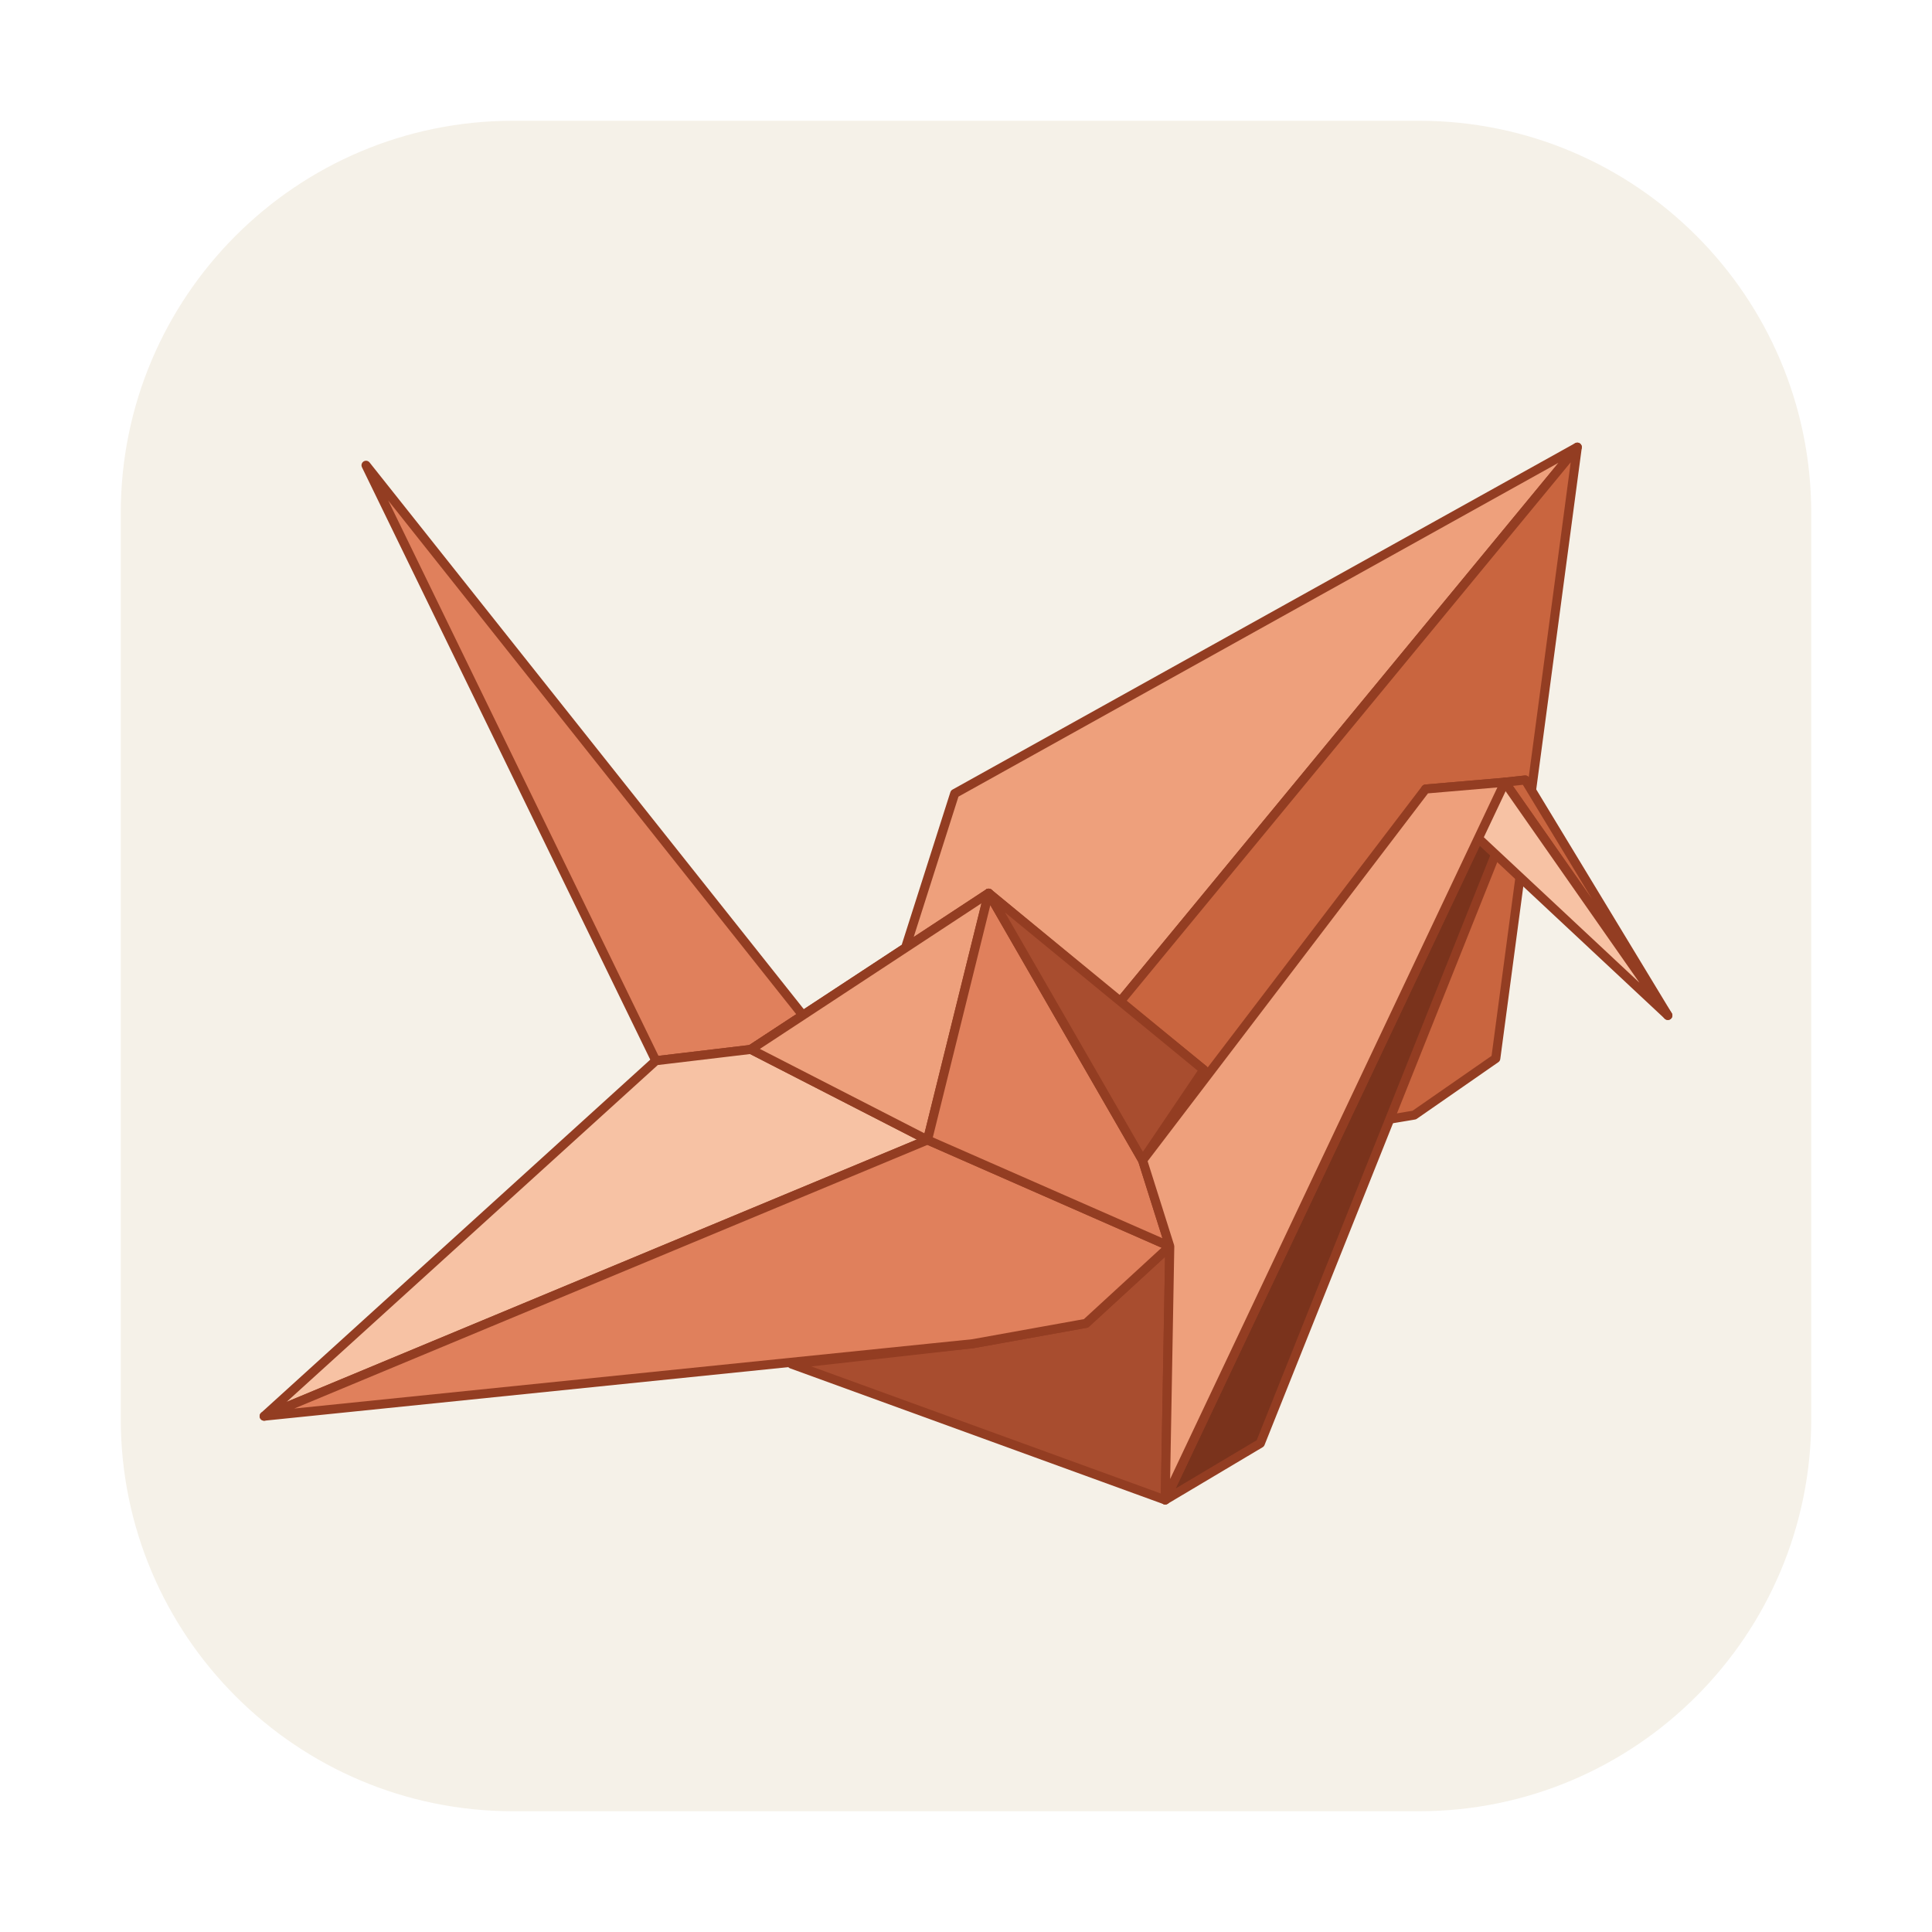
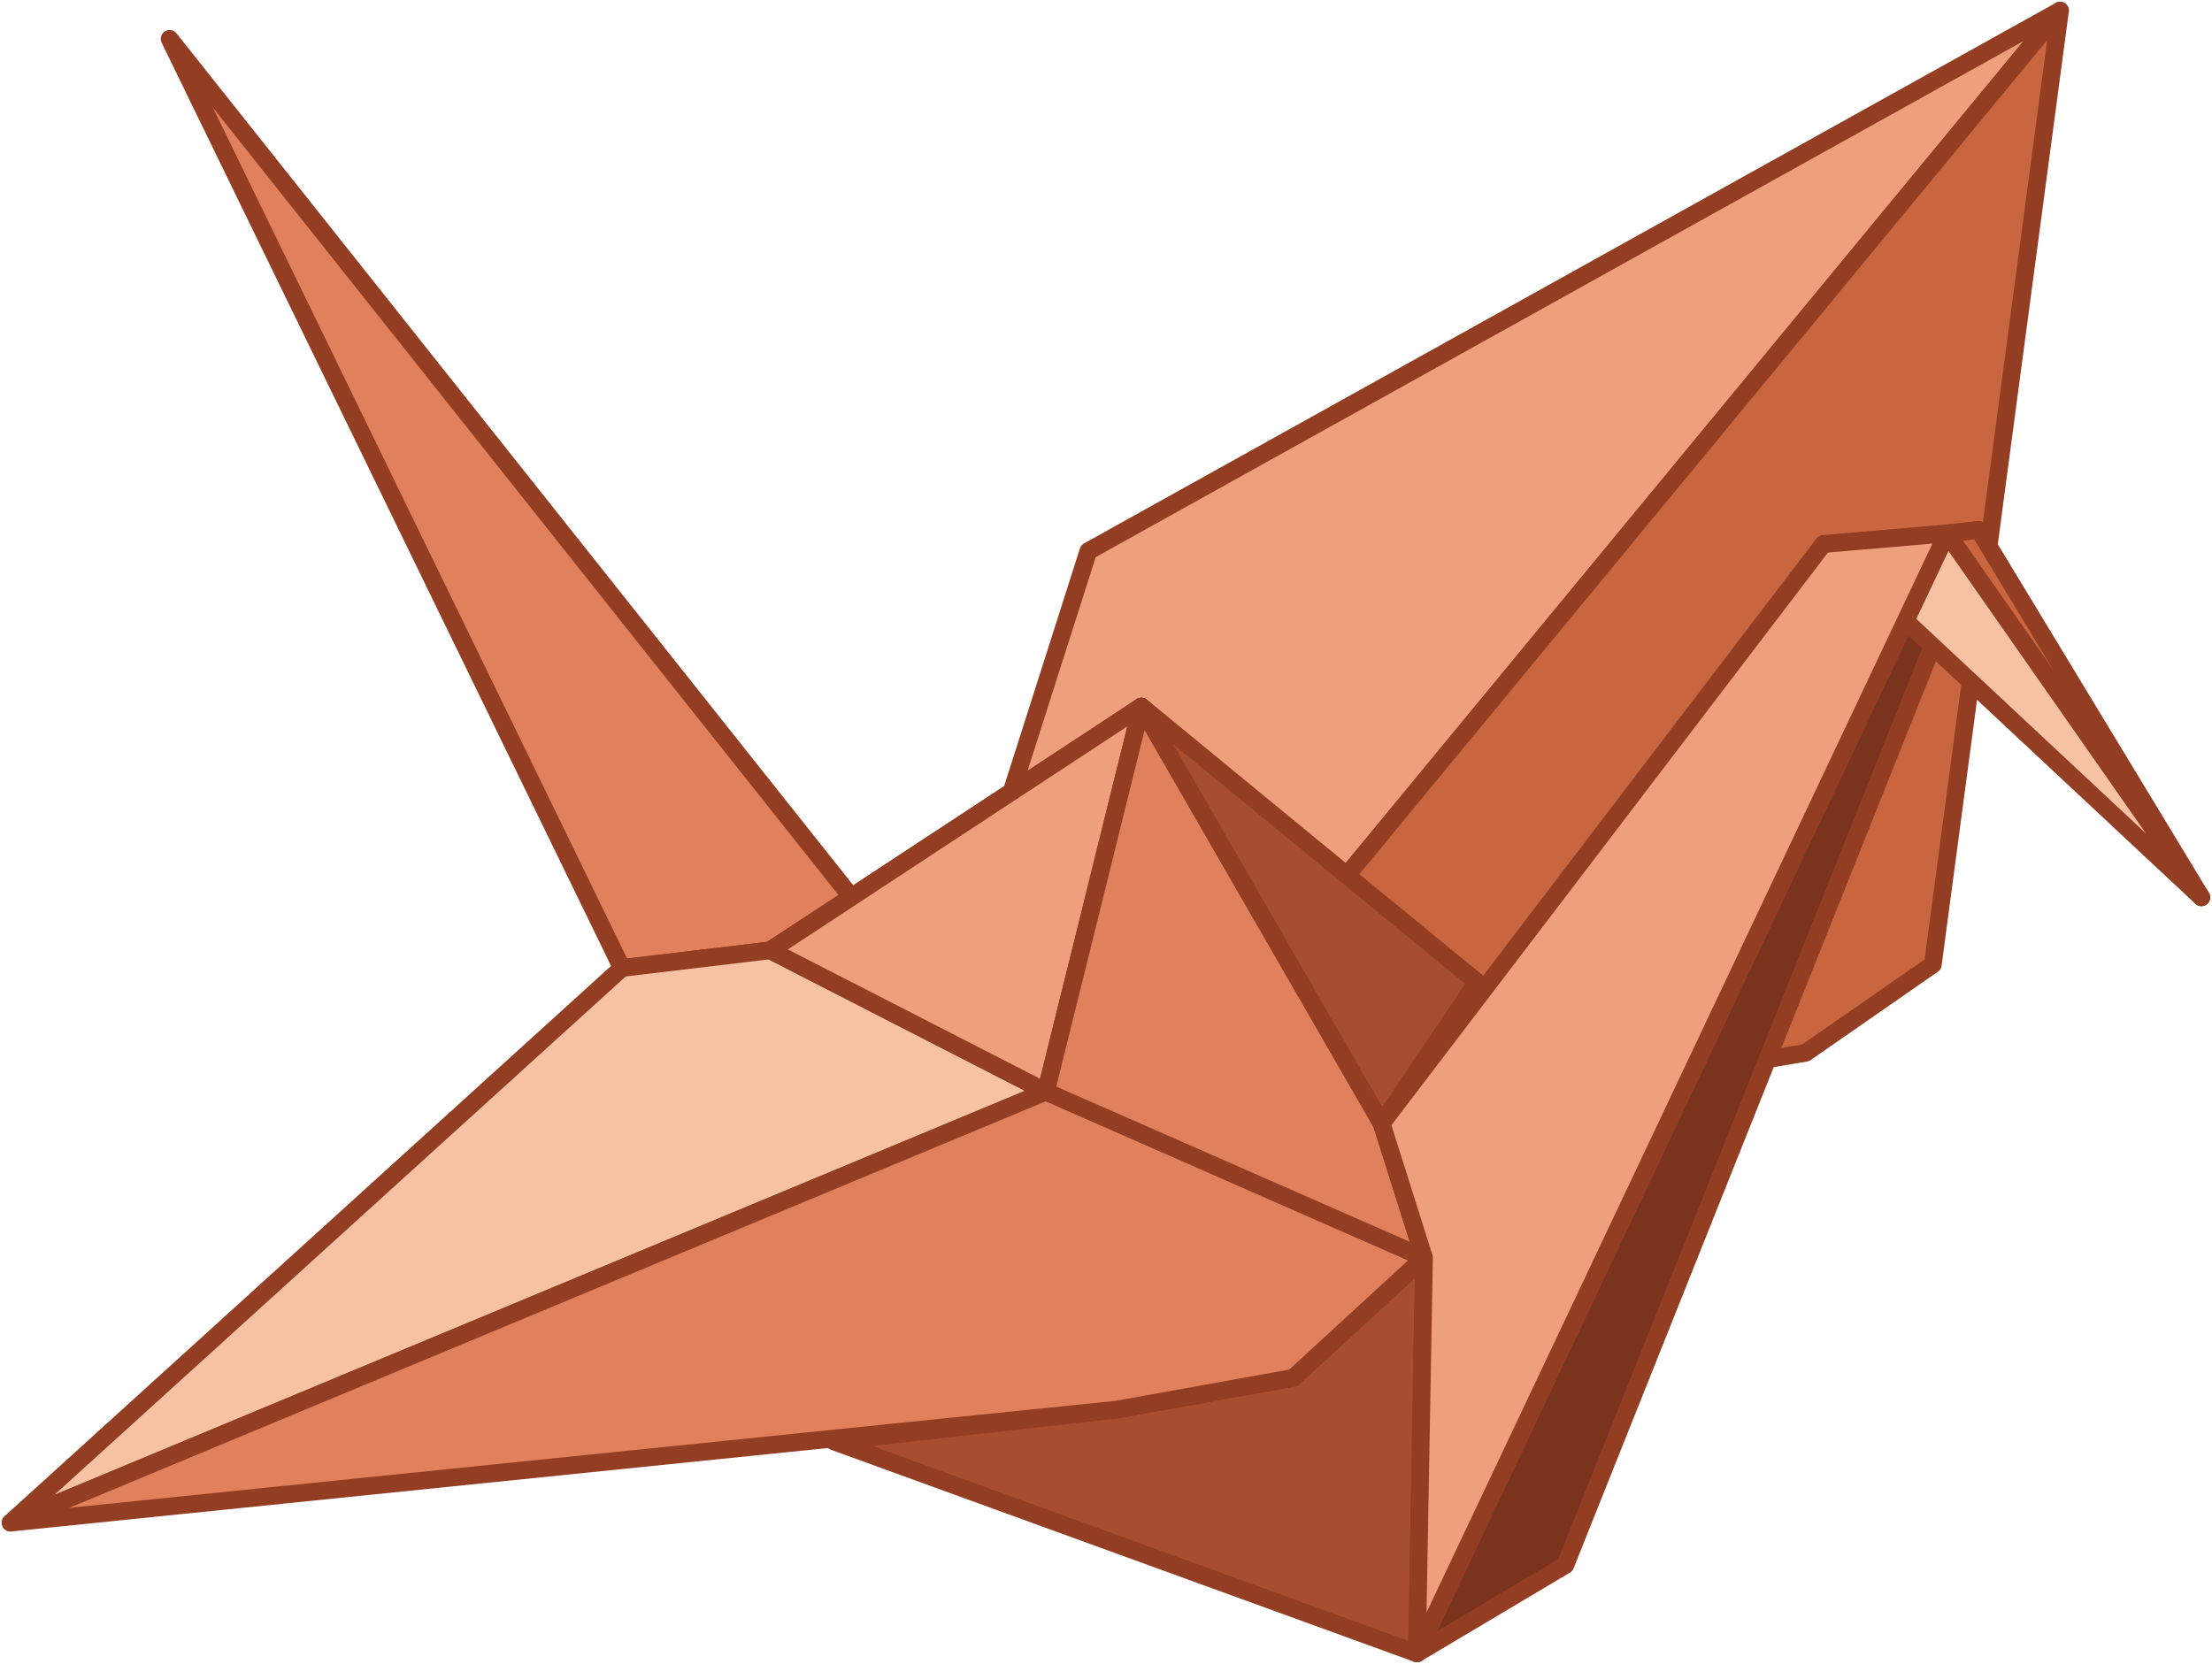
- <svg xmlns="http://www.w3.org/2000/svg" viewBox="0 0 512 512">
-   <rect x="32" y="32" width="448" height="448" rx="104" fill="#f5f1e8" />
-   <g transform="translate(256 258) scale(0.6) translate(-392 -357.5)" stroke="#933d22" stroke-width="4" stroke-linejoin="round">
+ <svg xmlns="http://www.w3.org/2000/svg" viewBox="79 122 626 471">
+   <g stroke="#933d22" stroke-width="5" stroke-linejoin="round">
    <polygon points="127,133 320,376 297,391 255,396" fill="#e0805c" />
    <polygon points="320,376 365,347 387,278 662,125 460,370 402,322 297,391" fill="#eea07c" />
    <polygon points="662,125 626,395 590,420 470,440 497,400 460,370" fill="#c9653f" />
    <polygon points="315,530 395,521 445,512 482,478 480,590" fill="#a84d2f" />
    <polygon points="82,553 255,396 297,391 375,431" fill="#f7c2a4" />
    <polygon points="82,553 375,431 482,478 445,512 395,521" fill="#e0805c" />
    <polygon points="297,391 402,322 375,431" fill="#eea07c" />
    <polygon points="402,322 470,440 482,478 375,431" fill="#e0805c" />
    <polygon points="402,322 497,400 470,440" fill="#a84d2f" />
    <polygon points="480,590 630,273 639,272 522,565" fill="#7a331c" />
    <polygon points="630,273 702,376 639,272" fill="#c9653f" />
    <polygon points="595,276 702,376 630,273" fill="#f7c2a4" />
    <polygon points="482,478 470,440 595,276 630,273 480,590" fill="#eea07c" />
  </g>
</svg>
